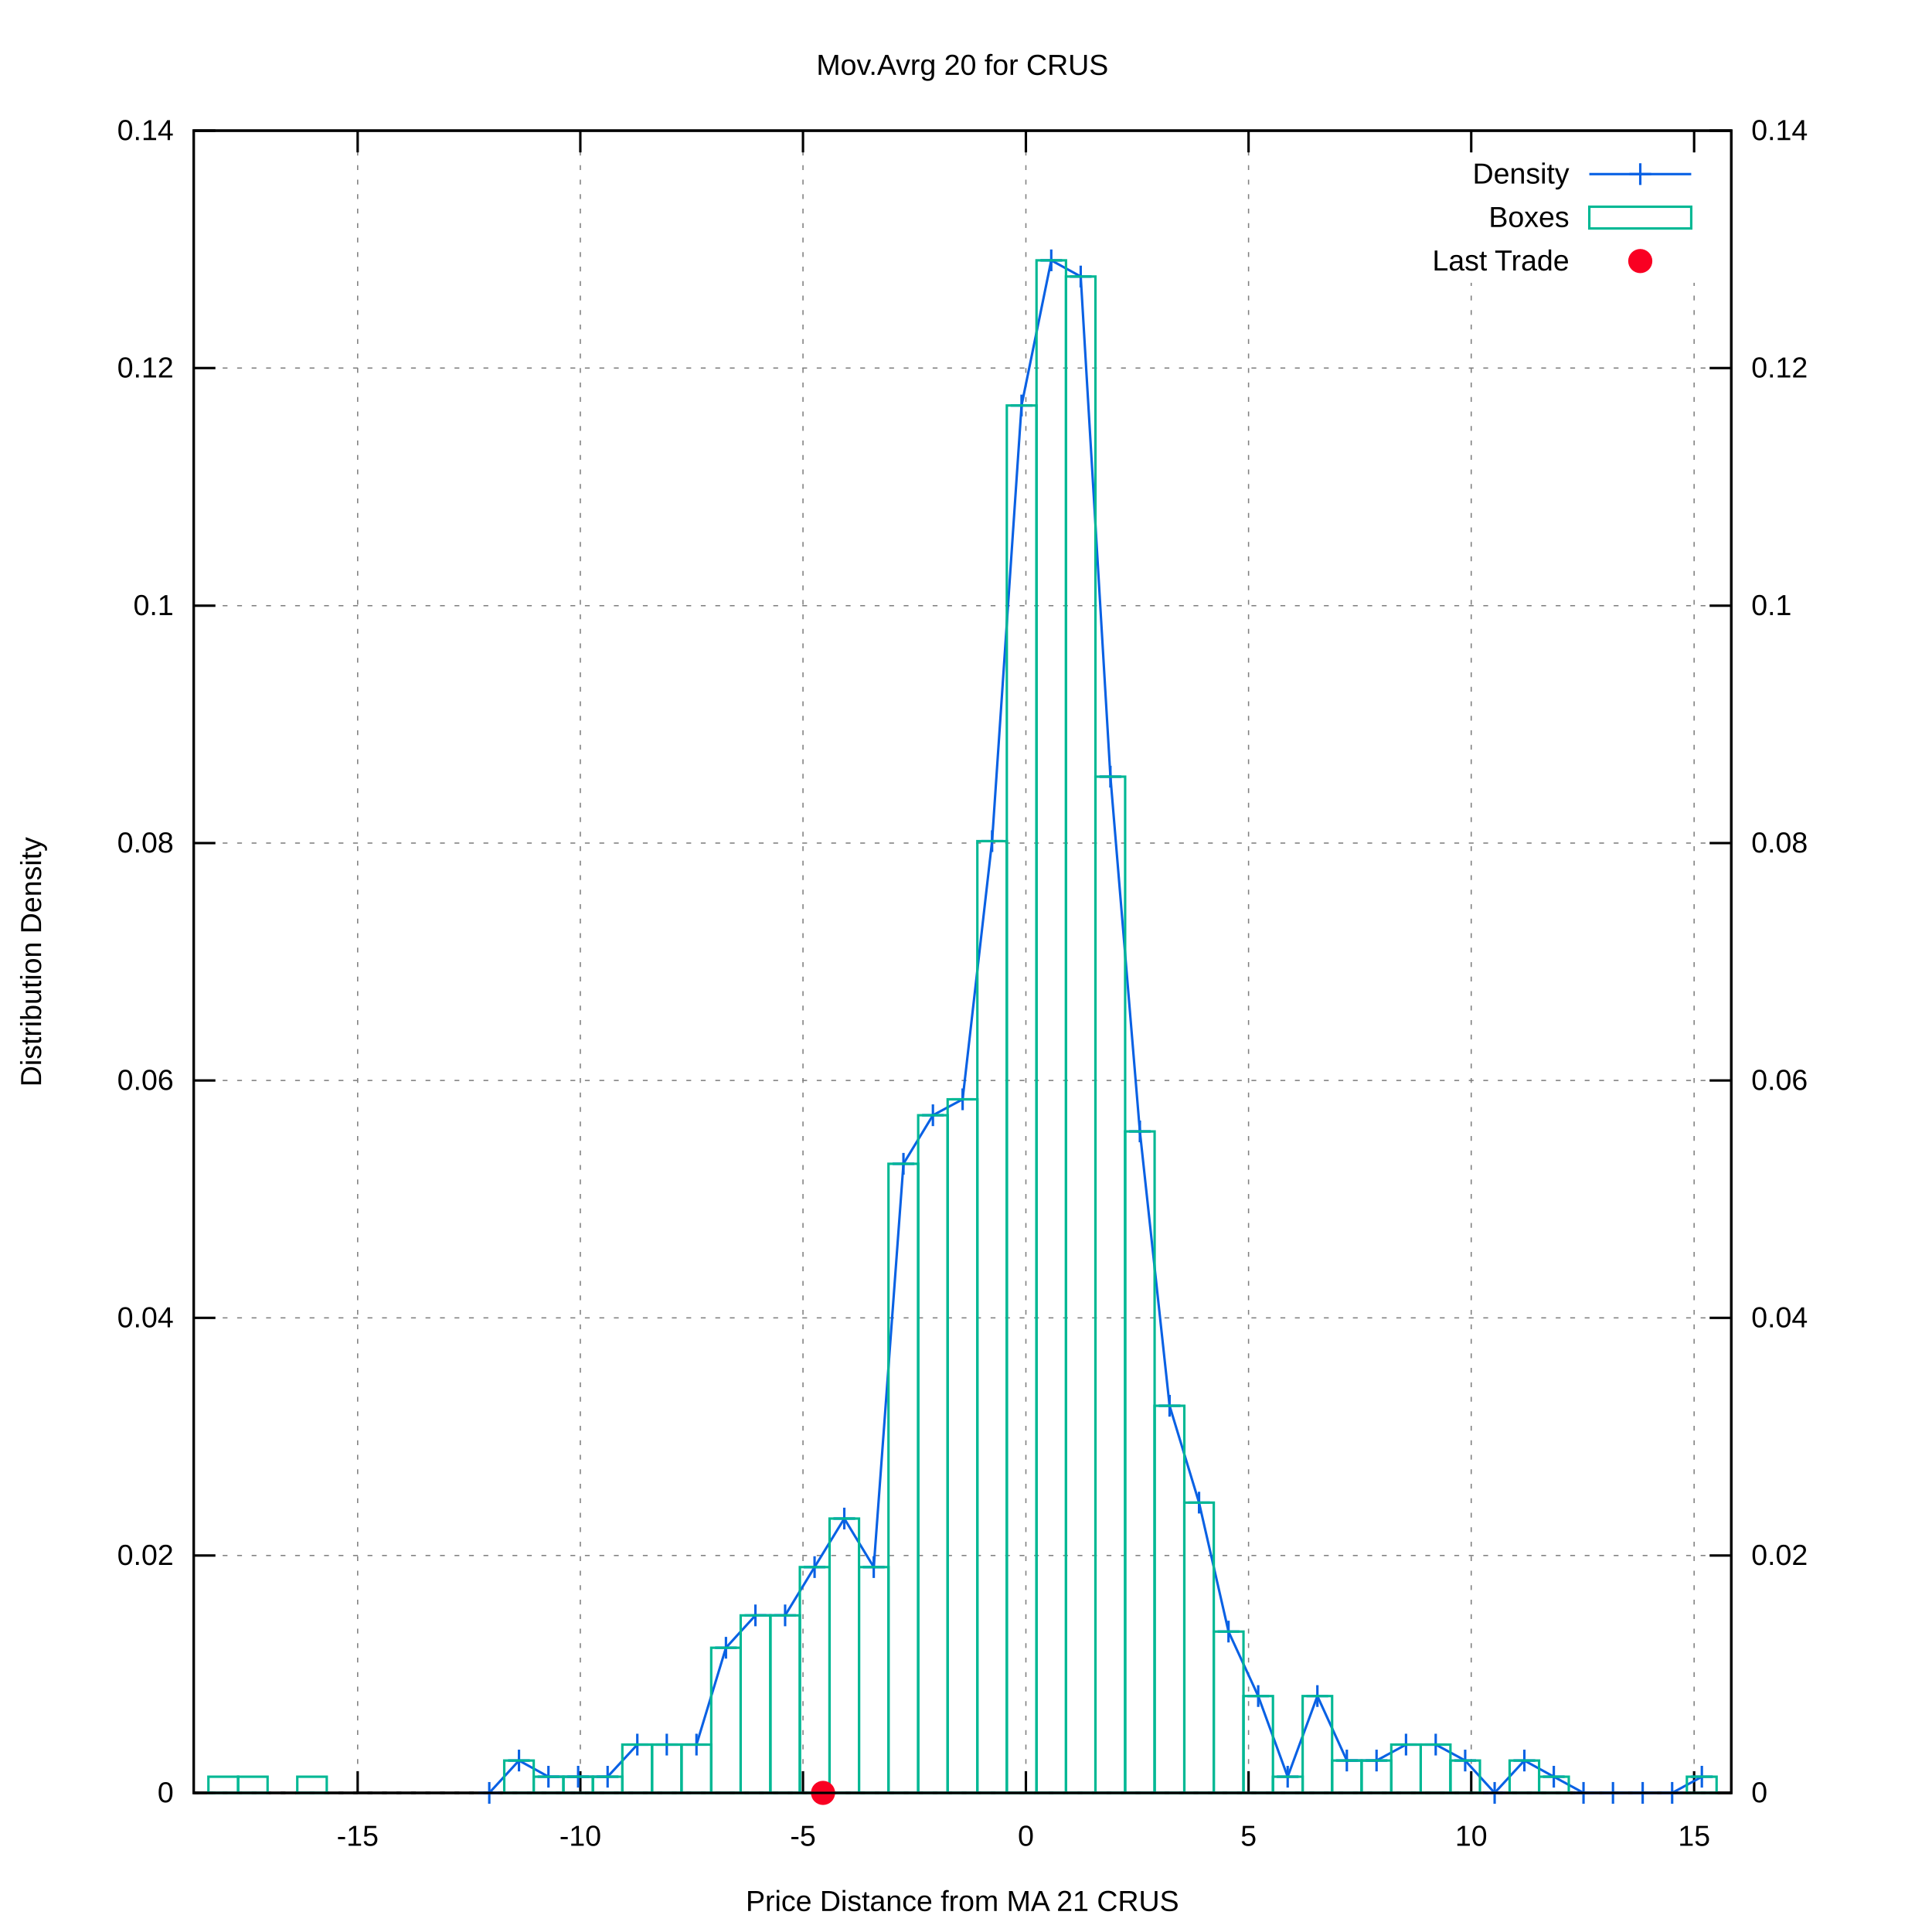
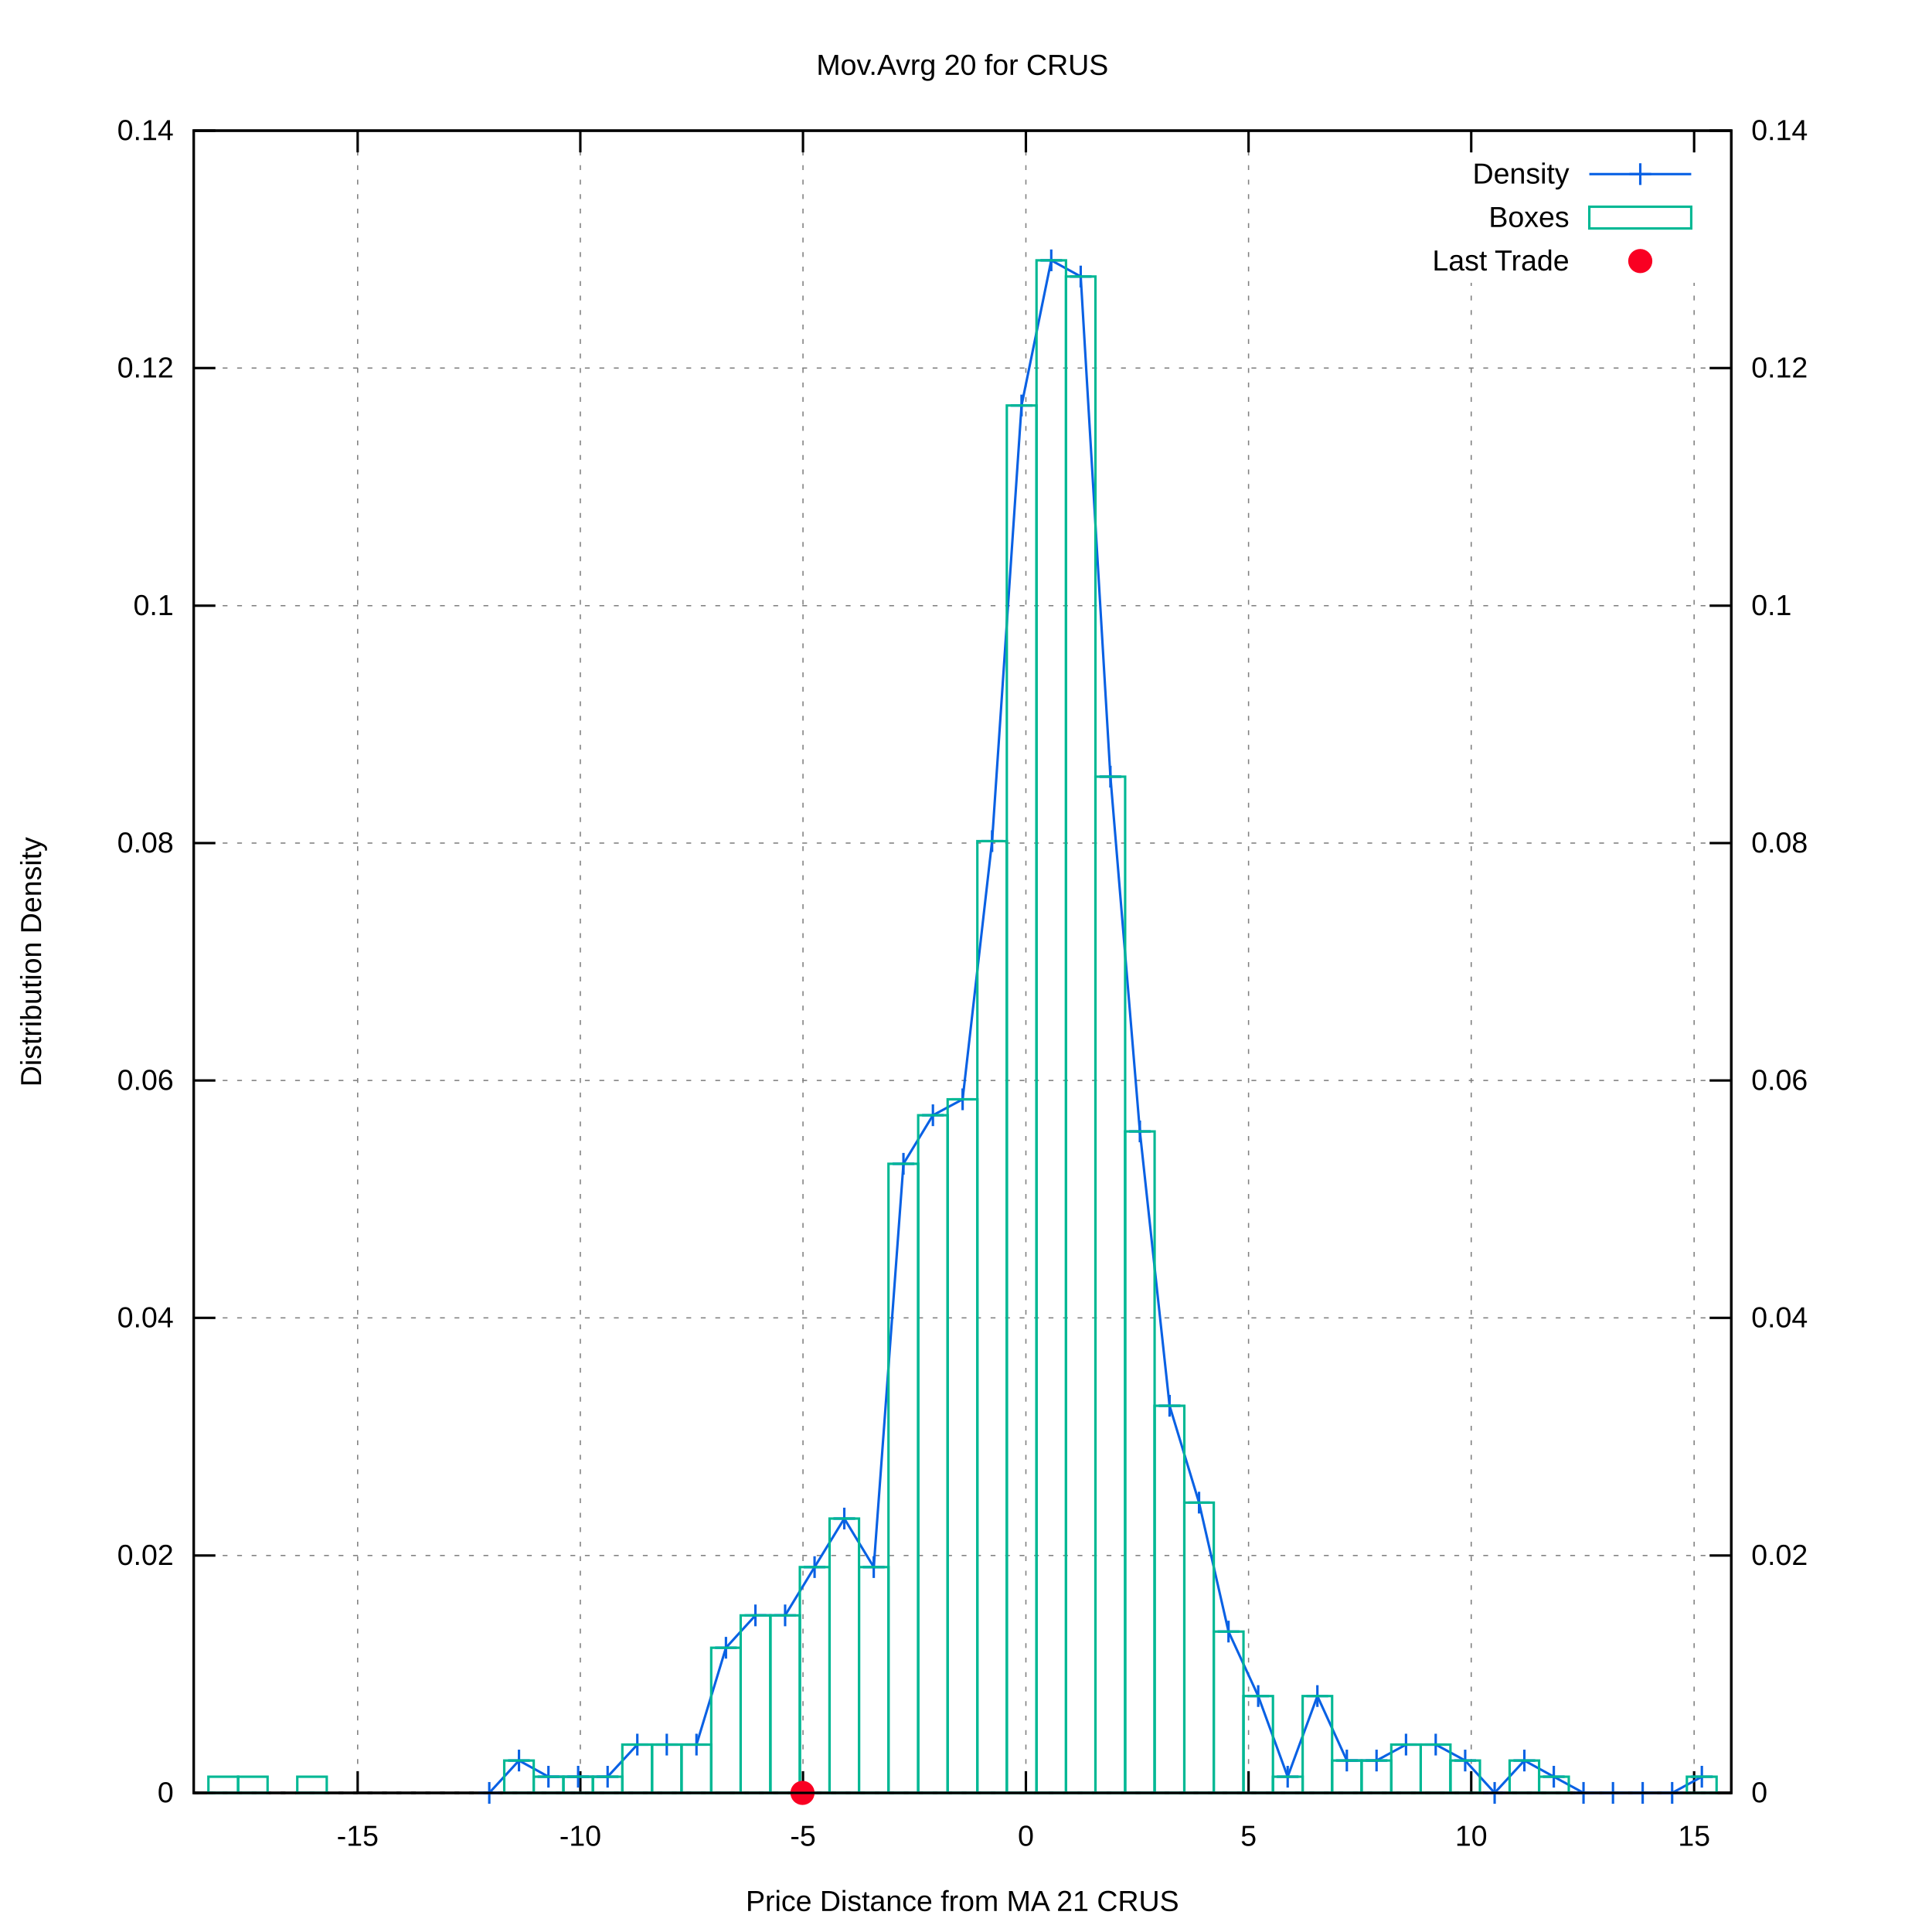
<svg xmlns="http://www.w3.org/2000/svg" xmlns:xlink="http://www.w3.org/1999/xlink" viewBox="0 0 800 800">
  <g id="gnuplot_canvas">
    <rect x="0" y="0" width="800" height="800" fill="#ffffff" />
    <defs>
      <circle id="gpDot" r="0.5" stroke-width="0.5" />
      <path id="gpPt0" stroke-width="0.222" stroke="currentColor" d="M-1,0 h2 M0,-1 v2" />
      <path id="gpPt1" stroke-width="0.222" stroke="currentColor" d="M-1,-1 L1,1 M1,-1 L-1,1" />
      <path id="gpPt2" stroke-width="0.222" stroke="currentColor" d="M-1,0 L1,0 M0,-1 L0,1 M-1,-1 L1,1 M-1,1 L1,-1" />
      <rect id="gpPt3" stroke-width="0.222" stroke="currentColor" x="-1" y="-1" width="2" height="2" />
      <rect id="gpPt4" stroke-width="0.222" stroke="currentColor" fill="currentColor" x="-1" y="-1" width="2" height="2" />
      <circle id="gpPt5" stroke-width="0.222" stroke="currentColor" cx="0" cy="0" r="1" />
      <use xlink:href="#gpPt5" id="gpPt6" fill="currentColor" stroke="none" />
      <path id="gpPt7" stroke-width="0.222" stroke="currentColor" d="M0,-1.33 L-1.33,0.67 L1.33,0.67 z" />
      <use xlink:href="#gpPt7" id="gpPt8" fill="currentColor" stroke="none" />
      <use xlink:href="#gpPt7" id="gpPt9" stroke="currentColor" transform="rotate(180)" />
      <use xlink:href="#gpPt9" id="gpPt10" fill="currentColor" stroke="none" />
      <use xlink:href="#gpPt3" id="gpPt11" stroke="currentColor" transform="rotate(45)" />
      <use xlink:href="#gpPt11" id="gpPt12" fill="currentColor" stroke="none" />
      <path id="gpPt13" stroke-width="0.222" stroke="currentColor" d="M0,1.330 L1.265,0.411 L0.782,-1.067 L-0.782,-1.076 L-1.265,0.411 z" />
      <use xlink:href="#gpPt13" id="gpPt14" fill="currentColor" stroke="none" />
      <filter id="textbox" filterUnits="objectBoundingBox" x="0" y="0" height="1" width="1">
        <feFlood flood-color="#FFFFFF" flood-opacity="1" result="bgnd" />
        <feComposite in="SourceGraphic" in2="bgnd" operator="atop" />
      </filter>
      <filter id="greybox" filterUnits="objectBoundingBox" x="0" y="0" height="1" width="1">
        <feFlood flood-color="lightgrey" flood-opacity="1" result="grey" />
        <feComposite in="SourceGraphic" in2="grey" operator="atop" />
      </filter>
    </defs>
    <g fill="none" color="#FFFFFF" stroke="black" stroke-width="1.00" stroke-linecap="butt" stroke-linejoin="miter">
</g>
    <g fill="none" color="black" stroke="currentColor" stroke-width="1.00" stroke-linecap="butt" stroke-linejoin="miter">
</g>
    <g fill="none" color="black" stroke="black" stroke-width="0.50" stroke-linecap="butt" stroke-linejoin="miter">
</g>
    <g fill="none" color="gray" stroke="currentColor" stroke-width="0.50" stroke-linecap="butt" stroke-linejoin="miter">
      <path stroke="gray" stroke-dasharray="2,4" class="gridline" d="M80.2,742.4 L716.9,742.4  " />
    </g>
    <g fill="none" color="gray" stroke="gray" stroke-width="1.00" stroke-linecap="butt" stroke-linejoin="miter">
</g>
    <g fill="none" color="black" stroke="currentColor" stroke-width="1.00" stroke-linecap="butt" stroke-linejoin="miter">
      <path stroke="black" d="M80.2,742.4 L89.2,742.4  " />
      <g transform="translate(71.9,746.3)" stroke="none" fill="black" font-family="arial" font-size="12.00" text-anchor="end">
        <text>
          <tspan font-family="arial"> 0</tspan>
        </text>
      </g>
    </g>
    <g fill="none" color="black" stroke="currentColor" stroke-width="1.00" stroke-linecap="butt" stroke-linejoin="miter">
</g>
    <g fill="none" color="black" stroke="black" stroke-width="0.50" stroke-linecap="butt" stroke-linejoin="miter">
</g>
    <g fill="none" color="gray" stroke="currentColor" stroke-width="0.50" stroke-linecap="butt" stroke-linejoin="miter">
      <path stroke="gray" stroke-dasharray="2,4" class="gridline" d="M80.2,644.1 L716.9,644.1  " />
    </g>
    <g fill="none" color="gray" stroke="gray" stroke-width="1.00" stroke-linecap="butt" stroke-linejoin="miter">
</g>
    <g fill="none" color="black" stroke="currentColor" stroke-width="1.00" stroke-linecap="butt" stroke-linejoin="miter">
      <path stroke="black" d="M80.2,644.1 L89.2,644.1  " />
      <g transform="translate(71.9,648.0)" stroke="none" fill="black" font-family="arial" font-size="12.00" text-anchor="end">
        <text>
          <tspan font-family="arial"> 0.02</tspan>
        </text>
      </g>
    </g>
    <g fill="none" color="black" stroke="currentColor" stroke-width="1.00" stroke-linecap="butt" stroke-linejoin="miter">
</g>
    <g fill="none" color="black" stroke="black" stroke-width="0.50" stroke-linecap="butt" stroke-linejoin="miter">
</g>
    <g fill="none" color="gray" stroke="currentColor" stroke-width="0.50" stroke-linecap="butt" stroke-linejoin="miter">
      <path stroke="gray" stroke-dasharray="2,4" class="gridline" d="M80.2,545.7 L716.9,545.7  " />
    </g>
    <g fill="none" color="gray" stroke="gray" stroke-width="1.00" stroke-linecap="butt" stroke-linejoin="miter">
</g>
    <g fill="none" color="black" stroke="currentColor" stroke-width="1.00" stroke-linecap="butt" stroke-linejoin="miter">
      <path stroke="black" d="M80.2,545.7 L89.2,545.7  " />
      <g transform="translate(71.9,549.6)" stroke="none" fill="black" font-family="arial" font-size="12.00" text-anchor="end">
        <text>
          <tspan font-family="arial"> 0.04</tspan>
        </text>
      </g>
    </g>
    <g fill="none" color="black" stroke="currentColor" stroke-width="1.00" stroke-linecap="butt" stroke-linejoin="miter">
</g>
    <g fill="none" color="black" stroke="black" stroke-width="0.50" stroke-linecap="butt" stroke-linejoin="miter">
</g>
    <g fill="none" color="gray" stroke="currentColor" stroke-width="0.50" stroke-linecap="butt" stroke-linejoin="miter">
      <path stroke="gray" stroke-dasharray="2,4" class="gridline" d="M80.2,447.4 L716.9,447.4  " />
    </g>
    <g fill="none" color="gray" stroke="gray" stroke-width="1.00" stroke-linecap="butt" stroke-linejoin="miter">
</g>
    <g fill="none" color="black" stroke="currentColor" stroke-width="1.00" stroke-linecap="butt" stroke-linejoin="miter">
      <path stroke="black" d="M80.2,447.4 L89.2,447.4  " />
      <g transform="translate(71.9,451.3)" stroke="none" fill="black" font-family="arial" font-size="12.00" text-anchor="end">
        <text>
          <tspan font-family="arial"> 0.06</tspan>
        </text>
      </g>
    </g>
    <g fill="none" color="black" stroke="currentColor" stroke-width="1.00" stroke-linecap="butt" stroke-linejoin="miter">
</g>
    <g fill="none" color="black" stroke="black" stroke-width="0.50" stroke-linecap="butt" stroke-linejoin="miter">
</g>
    <g fill="none" color="gray" stroke="currentColor" stroke-width="0.50" stroke-linecap="butt" stroke-linejoin="miter">
      <path stroke="gray" stroke-dasharray="2,4" class="gridline" d="M80.2,349.1 L716.9,349.1  " />
    </g>
    <g fill="none" color="gray" stroke="gray" stroke-width="1.00" stroke-linecap="butt" stroke-linejoin="miter">
</g>
    <g fill="none" color="black" stroke="currentColor" stroke-width="1.00" stroke-linecap="butt" stroke-linejoin="miter">
      <path stroke="black" d="M80.2,349.1 L89.2,349.1  " />
      <g transform="translate(71.9,353.0)" stroke="none" fill="black" font-family="arial" font-size="12.00" text-anchor="end">
        <text>
          <tspan font-family="arial"> 0.08</tspan>
        </text>
      </g>
    </g>
    <g fill="none" color="black" stroke="currentColor" stroke-width="1.00" stroke-linecap="butt" stroke-linejoin="miter">
</g>
    <g fill="none" color="black" stroke="black" stroke-width="0.50" stroke-linecap="butt" stroke-linejoin="miter">
</g>
    <g fill="none" color="gray" stroke="currentColor" stroke-width="0.50" stroke-linecap="butt" stroke-linejoin="miter">
      <path stroke="gray" stroke-dasharray="2,4" class="gridline" d="M80.2,250.8 L716.9,250.8  " />
    </g>
    <g fill="none" color="gray" stroke="gray" stroke-width="1.00" stroke-linecap="butt" stroke-linejoin="miter">
</g>
    <g fill="none" color="black" stroke="currentColor" stroke-width="1.00" stroke-linecap="butt" stroke-linejoin="miter">
      <path stroke="black" d="M80.2,250.8 L89.2,250.8  " />
      <g transform="translate(71.9,254.7)" stroke="none" fill="black" font-family="arial" font-size="12.00" text-anchor="end">
        <text>
          <tspan font-family="arial"> 0.1</tspan>
        </text>
      </g>
    </g>
    <g fill="none" color="black" stroke="currentColor" stroke-width="1.00" stroke-linecap="butt" stroke-linejoin="miter">
</g>
    <g fill="none" color="black" stroke="black" stroke-width="0.50" stroke-linecap="butt" stroke-linejoin="miter">
</g>
    <g fill="none" color="gray" stroke="currentColor" stroke-width="0.50" stroke-linecap="butt" stroke-linejoin="miter">
      <path stroke="gray" stroke-dasharray="2,4" class="gridline" d="M80.2,152.4 L716.9,152.4  " />
    </g>
    <g fill="none" color="gray" stroke="gray" stroke-width="1.00" stroke-linecap="butt" stroke-linejoin="miter">
</g>
    <g fill="none" color="black" stroke="currentColor" stroke-width="1.00" stroke-linecap="butt" stroke-linejoin="miter">
      <path stroke="black" d="M80.2,152.4 L89.2,152.4  " />
      <g transform="translate(71.9,156.3)" stroke="none" fill="black" font-family="arial" font-size="12.00" text-anchor="end">
        <text>
          <tspan font-family="arial"> 0.12</tspan>
        </text>
      </g>
    </g>
    <g fill="none" color="black" stroke="currentColor" stroke-width="1.00" stroke-linecap="butt" stroke-linejoin="miter">
</g>
    <g fill="none" color="black" stroke="black" stroke-width="0.50" stroke-linecap="butt" stroke-linejoin="miter">
</g>
    <g fill="none" color="gray" stroke="currentColor" stroke-width="0.50" stroke-linecap="butt" stroke-linejoin="miter">
      <path stroke="gray" stroke-dasharray="2,4" class="gridline" d="M80.2,54.1 L716.9,54.1  " />
    </g>
    <g fill="none" color="gray" stroke="gray" stroke-width="1.00" stroke-linecap="butt" stroke-linejoin="miter">
</g>
    <g fill="none" color="black" stroke="currentColor" stroke-width="1.00" stroke-linecap="butt" stroke-linejoin="miter">
      <path stroke="black" d="M80.2,54.1 L89.2,54.1  " />
      <g transform="translate(71.9,58.0)" stroke="none" fill="black" font-family="arial" font-size="12.00" text-anchor="end">
        <text>
          <tspan font-family="arial"> 0.14</tspan>
        </text>
      </g>
    </g>
    <g fill="none" color="black" stroke="currentColor" stroke-width="1.00" stroke-linecap="butt" stroke-linejoin="miter">
</g>
    <g fill="none" color="black" stroke="black" stroke-width="0.50" stroke-linecap="butt" stroke-linejoin="miter">
</g>
    <g fill="none" color="gray" stroke="currentColor" stroke-width="0.50" stroke-linecap="butt" stroke-linejoin="miter">
      <path stroke="gray" stroke-dasharray="2,4" class="gridline" d="M148.1,742.4 L148.1,54.1  " />
    </g>
    <g fill="none" color="gray" stroke="gray" stroke-width="1.00" stroke-linecap="butt" stroke-linejoin="miter">
</g>
    <g fill="none" color="black" stroke="currentColor" stroke-width="1.00" stroke-linecap="butt" stroke-linejoin="miter">
      <path stroke="black" d="M148.1,742.4 L148.1,733.4 M148.1,54.1 L148.1,63.1  " />
      <g transform="translate(148.1,764.3)" stroke="none" fill="black" font-family="arial" font-size="12.00" text-anchor="middle">
        <text>
          <tspan font-family="arial">-15</tspan>
        </text>
      </g>
    </g>
    <g fill="none" color="black" stroke="currentColor" stroke-width="1.00" stroke-linecap="butt" stroke-linejoin="miter">
</g>
    <g fill="none" color="black" stroke="black" stroke-width="0.50" stroke-linecap="butt" stroke-linejoin="miter">
</g>
    <g fill="none" color="gray" stroke="currentColor" stroke-width="0.50" stroke-linecap="butt" stroke-linejoin="miter">
      <path stroke="gray" stroke-dasharray="2,4" class="gridline" d="M240.3,742.4 L240.3,54.1  " />
    </g>
    <g fill="none" color="gray" stroke="gray" stroke-width="1.00" stroke-linecap="butt" stroke-linejoin="miter">
</g>
    <g fill="none" color="black" stroke="currentColor" stroke-width="1.00" stroke-linecap="butt" stroke-linejoin="miter">
      <path stroke="black" d="M240.3,742.4 L240.3,733.4 M240.3,54.1 L240.3,63.1  " />
      <g transform="translate(240.3,764.3)" stroke="none" fill="black" font-family="arial" font-size="12.00" text-anchor="middle">
        <text>
          <tspan font-family="arial">-10</tspan>
        </text>
      </g>
    </g>
    <g fill="none" color="black" stroke="currentColor" stroke-width="1.00" stroke-linecap="butt" stroke-linejoin="miter">
</g>
    <g fill="none" color="black" stroke="black" stroke-width="0.50" stroke-linecap="butt" stroke-linejoin="miter">
</g>
    <g fill="none" color="gray" stroke="currentColor" stroke-width="0.50" stroke-linecap="butt" stroke-linejoin="miter">
      <path stroke="gray" stroke-dasharray="2,4" class="gridline" d="M332.5,742.4 L332.5,54.1  " />
    </g>
    <g fill="none" color="gray" stroke="gray" stroke-width="1.00" stroke-linecap="butt" stroke-linejoin="miter">
</g>
    <g fill="none" color="black" stroke="currentColor" stroke-width="1.00" stroke-linecap="butt" stroke-linejoin="miter">
      <path stroke="black" d="M332.5,742.4 L332.5,733.4 M332.5,54.1 L332.5,63.1  " />
      <g transform="translate(332.5,764.3)" stroke="none" fill="black" font-family="arial" font-size="12.00" text-anchor="middle">
        <text>
          <tspan font-family="arial">-5</tspan>
        </text>
      </g>
    </g>
    <g fill="none" color="black" stroke="currentColor" stroke-width="1.00" stroke-linecap="butt" stroke-linejoin="miter">
</g>
    <g fill="none" color="black" stroke="black" stroke-width="0.50" stroke-linecap="butt" stroke-linejoin="miter">
</g>
    <g fill="none" color="gray" stroke="currentColor" stroke-width="0.50" stroke-linecap="butt" stroke-linejoin="miter">
      <path stroke="gray" stroke-dasharray="2,4" class="gridline" d="M424.8,742.4 L424.8,54.1  " />
    </g>
    <g fill="none" color="gray" stroke="gray" stroke-width="1.00" stroke-linecap="butt" stroke-linejoin="miter">
</g>
    <g fill="none" color="black" stroke="currentColor" stroke-width="1.00" stroke-linecap="butt" stroke-linejoin="miter">
      <path stroke="black" d="M424.8,742.4 L424.8,733.4 M424.8,54.1 L424.8,63.1  " />
      <g transform="translate(424.8,764.3)" stroke="none" fill="black" font-family="arial" font-size="12.00" text-anchor="middle">
        <text>
          <tspan font-family="arial"> 0</tspan>
        </text>
      </g>
    </g>
    <g fill="none" color="black" stroke="currentColor" stroke-width="1.00" stroke-linecap="butt" stroke-linejoin="miter">
</g>
    <g fill="none" color="black" stroke="black" stroke-width="0.50" stroke-linecap="butt" stroke-linejoin="miter">
</g>
    <g fill="none" color="gray" stroke="currentColor" stroke-width="0.50" stroke-linecap="butt" stroke-linejoin="miter">
      <path stroke="gray" stroke-dasharray="2,4" class="gridline" d="M517.0,742.4 L517.0,54.1  " />
    </g>
    <g fill="none" color="gray" stroke="gray" stroke-width="1.00" stroke-linecap="butt" stroke-linejoin="miter">
</g>
    <g fill="none" color="black" stroke="currentColor" stroke-width="1.00" stroke-linecap="butt" stroke-linejoin="miter">
      <path stroke="black" d="M517.0,742.4 L517.0,733.4 M517.0,54.1 L517.0,63.1  " />
      <g transform="translate(517.0,764.3)" stroke="none" fill="black" font-family="arial" font-size="12.00" text-anchor="middle">
        <text>
          <tspan font-family="arial"> 5</tspan>
        </text>
      </g>
    </g>
    <g fill="none" color="black" stroke="currentColor" stroke-width="1.00" stroke-linecap="butt" stroke-linejoin="miter">
</g>
    <g fill="none" color="black" stroke="black" stroke-width="0.50" stroke-linecap="butt" stroke-linejoin="miter">
</g>
    <g fill="none" color="gray" stroke="currentColor" stroke-width="0.50" stroke-linecap="butt" stroke-linejoin="miter">
      <path stroke="gray" stroke-dasharray="2,4" class="gridline" d="M609.2,742.4 L609.2,117.1 M609.2,63.1 L609.2,54.1  " />
    </g>
    <g fill="none" color="gray" stroke="gray" stroke-width="1.00" stroke-linecap="butt" stroke-linejoin="miter">
</g>
    <g fill="none" color="black" stroke="currentColor" stroke-width="1.00" stroke-linecap="butt" stroke-linejoin="miter">
      <path stroke="black" d="M609.2,742.4 L609.2,733.4 M609.2,54.1 L609.2,63.1  " />
      <g transform="translate(609.2,764.3)" stroke="none" fill="black" font-family="arial" font-size="12.00" text-anchor="middle">
        <text>
          <tspan font-family="arial"> 10</tspan>
        </text>
      </g>
    </g>
    <g fill="none" color="black" stroke="currentColor" stroke-width="1.00" stroke-linecap="butt" stroke-linejoin="miter">
</g>
    <g fill="none" color="black" stroke="black" stroke-width="0.50" stroke-linecap="butt" stroke-linejoin="miter">
</g>
    <g fill="none" color="gray" stroke="currentColor" stroke-width="0.50" stroke-linecap="butt" stroke-linejoin="miter">
      <path stroke="gray" stroke-dasharray="2,4" class="gridline" d="M701.5,742.4 L701.5,117.1 M701.5,63.1 L701.5,54.1  " />
    </g>
    <g fill="none" color="gray" stroke="gray" stroke-width="1.00" stroke-linecap="butt" stroke-linejoin="miter">
</g>
    <g fill="none" color="black" stroke="currentColor" stroke-width="1.00" stroke-linecap="butt" stroke-linejoin="miter">
      <path stroke="black" d="M701.5,742.4 L701.5,733.4 M701.5,54.1 L701.5,63.1  " />
      <g transform="translate(701.5,764.3)" stroke="none" fill="black" font-family="arial" font-size="12.00" text-anchor="middle">
        <text>
          <tspan font-family="arial"> 15</tspan>
        </text>
      </g>
    </g>
    <g fill="none" color="black" stroke="currentColor" stroke-width="1.00" stroke-linecap="butt" stroke-linejoin="miter">
      <path stroke="black" d="M716.9,742.4 L707.9,742.4  " />
      <g transform="translate(725.2,746.3)" stroke="none" fill="black" font-family="arial" font-size="12.00" text-anchor="start">
        <text>
          <tspan font-family="arial"> 0</tspan>
        </text>
      </g>
    </g>
    <g fill="none" color="black" stroke="currentColor" stroke-width="1.00" stroke-linecap="butt" stroke-linejoin="miter">
      <path stroke="black" d="M716.9,644.1 L707.9,644.1  " />
      <g transform="translate(725.2,648.0)" stroke="none" fill="black" font-family="arial" font-size="12.00" text-anchor="start">
        <text>
          <tspan font-family="arial"> 0.02</tspan>
        </text>
      </g>
    </g>
    <g fill="none" color="black" stroke="currentColor" stroke-width="1.00" stroke-linecap="butt" stroke-linejoin="miter">
      <path stroke="black" d="M716.9,545.7 L707.9,545.7  " />
      <g transform="translate(725.2,549.6)" stroke="none" fill="black" font-family="arial" font-size="12.00" text-anchor="start">
        <text>
          <tspan font-family="arial"> 0.04</tspan>
        </text>
      </g>
    </g>
    <g fill="none" color="black" stroke="currentColor" stroke-width="1.00" stroke-linecap="butt" stroke-linejoin="miter">
      <path stroke="black" d="M716.9,447.4 L707.9,447.4  " />
      <g transform="translate(725.2,451.3)" stroke="none" fill="black" font-family="arial" font-size="12.00" text-anchor="start">
        <text>
          <tspan font-family="arial"> 0.06</tspan>
        </text>
      </g>
    </g>
    <g fill="none" color="black" stroke="currentColor" stroke-width="1.00" stroke-linecap="butt" stroke-linejoin="miter">
      <path stroke="black" d="M716.9,349.1 L707.9,349.1  " />
      <g transform="translate(725.2,353.0)" stroke="none" fill="black" font-family="arial" font-size="12.00" text-anchor="start">
        <text>
          <tspan font-family="arial"> 0.08</tspan>
        </text>
      </g>
    </g>
    <g fill="none" color="black" stroke="currentColor" stroke-width="1.00" stroke-linecap="butt" stroke-linejoin="miter">
      <path stroke="black" d="M716.9,250.8 L707.9,250.8  " />
      <g transform="translate(725.2,254.7)" stroke="none" fill="black" font-family="arial" font-size="12.00" text-anchor="start">
        <text>
          <tspan font-family="arial"> 0.1</tspan>
        </text>
      </g>
    </g>
    <g fill="none" color="black" stroke="currentColor" stroke-width="1.00" stroke-linecap="butt" stroke-linejoin="miter">
      <path stroke="black" d="M716.9,152.4 L707.9,152.4  " />
      <g transform="translate(725.2,156.3)" stroke="none" fill="black" font-family="arial" font-size="12.00" text-anchor="start">
        <text>
          <tspan font-family="arial"> 0.12</tspan>
        </text>
      </g>
    </g>
    <g fill="none" color="black" stroke="currentColor" stroke-width="1.00" stroke-linecap="butt" stroke-linejoin="miter">
      <path stroke="black" d="M716.9,54.1 L707.9,54.1  " />
      <g transform="translate(725.2,58.0)" stroke="none" fill="black" font-family="arial" font-size="12.00" text-anchor="start">
        <text>
          <tspan font-family="arial"> 0.14</tspan>
        </text>
      </g>
    </g>
    <g fill="none" color="black" stroke="currentColor" stroke-width="1.00" stroke-linecap="butt" stroke-linejoin="miter">
</g>
    <g fill="none" color="gray" stroke="currentColor" stroke-width="1.00" stroke-linecap="butt" stroke-linejoin="miter">
      <path stroke="black" stroke-dasharray="2,4" d="M80.2,742.4 L716.9,742.4  " />
    </g>
    <g fill="none" color="black" stroke="currentColor" stroke-width="1.00" stroke-linecap="butt" stroke-linejoin="miter">
      <path stroke="black" d="M80.2,54.1 L80.2,742.4 L716.9,742.4 L716.9,54.1 L80.2,54.1 Z  " />
    </g>
    <g fill="none" color="black" stroke="currentColor" stroke-width="1.00" stroke-linecap="butt" stroke-linejoin="miter">
      <g transform="translate(17.0,398.3) rotate(270)" stroke="none" fill="black" font-family="arial" font-size="12.00" text-anchor="middle">
        <text>
          <tspan font-family="arial">Distribution Density</tspan>
        </text>
      </g>
    </g>
    <g fill="none" color="black" stroke="currentColor" stroke-width="1.00" stroke-linecap="butt" stroke-linejoin="miter">
      <g transform="translate(398.5,791.3)" stroke="none" fill="black" font-family="arial" font-size="12.00" text-anchor="middle">
        <text>
          <tspan font-family="arial">Price Distance from MA 21 CRUS</tspan>
        </text>
      </g>
    </g>
    <g fill="none" color="black" stroke="currentColor" stroke-width="1.00" stroke-linecap="butt" stroke-linejoin="miter">
      <g transform="translate(398.5,31.0)" stroke="none" fill="black" font-family="arial" font-size="12.00" text-anchor="middle">
        <text>
          <tspan font-family="arial">Mov.Avrg 20 for CRUS </tspan>
        </text>
      </g>
    </g>
    <g id="gnuplot_plot_1">
      <g fill="none" color="black" stroke="currentColor" stroke-width="1.00" stroke-linecap="butt" stroke-linejoin="miter">
        <g transform="translate(649.8,76.0)" stroke="none" fill="black" font-family="arial" font-size="12.00" text-anchor="end">
          <text>
            <tspan font-family="arial">Density</tspan>
          </text>
        </g>
      </g>
      <g fill="none" color="black" stroke="currentColor" stroke-width="1.00" stroke-linecap="butt" stroke-linejoin="miter">
        <path stroke="rgb(  9,  97, 228)" d="M658.1,72.1 L700.3,72.1 M202.6,742.4 L214.9,729.0 L227.1,735.7 L239.4,735.7 L251.6,735.7 L263.9,722.4   L276.1,722.4 L288.4,722.4 L300.6,682.3 L312.8,668.9 L325.1,668.9 L337.3,648.9 L349.6,628.8 L361.8,648.9   L374.1,481.9 L386.3,461.8 L398.6,455.2 L410.8,348.3 L423.0,167.9 L435.3,107.8 L447.5,114.5 L459.8,321.6   L472.0,468.5 L484.3,582.1 L496.5,622.2 L508.7,675.6 L521.0,702.3 L533.2,735.7 L545.5,702.3 L557.7,729.0   L570.0,729.0 L582.2,722.4 L594.5,722.4 L606.7,729.0 L618.9,742.4 L631.2,729.0 L643.4,735.7 L655.7,742.4   L667.9,742.4 L680.2,742.4 L692.4,742.4 L704.7,735.7  " />
        <use xlink:href="#gpPt0" transform="translate(202.6,742.4) scale(4.50)" color="rgb(  9,  97, 228)" />
        <use xlink:href="#gpPt0" transform="translate(214.9,729.0) scale(4.50)" color="rgb(  9,  97, 228)" />
        <use xlink:href="#gpPt0" transform="translate(227.1,735.7) scale(4.50)" color="rgb(  9,  97, 228)" />
        <use xlink:href="#gpPt0" transform="translate(239.4,735.7) scale(4.50)" color="rgb(  9,  97, 228)" />
        <use xlink:href="#gpPt0" transform="translate(251.6,735.7) scale(4.50)" color="rgb(  9,  97, 228)" />
        <use xlink:href="#gpPt0" transform="translate(263.9,722.4) scale(4.50)" color="rgb(  9,  97, 228)" />
        <use xlink:href="#gpPt0" transform="translate(276.1,722.4) scale(4.50)" color="rgb(  9,  97, 228)" />
        <use xlink:href="#gpPt0" transform="translate(288.4,722.4) scale(4.50)" color="rgb(  9,  97, 228)" />
        <use xlink:href="#gpPt0" transform="translate(300.6,682.3) scale(4.50)" color="rgb(  9,  97, 228)" />
        <use xlink:href="#gpPt0" transform="translate(312.8,668.9) scale(4.50)" color="rgb(  9,  97, 228)" />
        <use xlink:href="#gpPt0" transform="translate(325.1,668.9) scale(4.50)" color="rgb(  9,  97, 228)" />
        <use xlink:href="#gpPt0" transform="translate(337.3,648.9) scale(4.50)" color="rgb(  9,  97, 228)" />
        <use xlink:href="#gpPt0" transform="translate(349.6,628.8) scale(4.50)" color="rgb(  9,  97, 228)" />
        <use xlink:href="#gpPt0" transform="translate(361.8,648.9) scale(4.50)" color="rgb(  9,  97, 228)" />
        <use xlink:href="#gpPt0" transform="translate(374.1,481.9) scale(4.50)" color="rgb(  9,  97, 228)" />
        <use xlink:href="#gpPt0" transform="translate(386.3,461.8) scale(4.50)" color="rgb(  9,  97, 228)" />
        <use xlink:href="#gpPt0" transform="translate(398.6,455.2) scale(4.50)" color="rgb(  9,  97, 228)" />
        <use xlink:href="#gpPt0" transform="translate(410.8,348.3) scale(4.50)" color="rgb(  9,  97, 228)" />
        <use xlink:href="#gpPt0" transform="translate(423.0,167.9) scale(4.50)" color="rgb(  9,  97, 228)" />
        <use xlink:href="#gpPt0" transform="translate(435.3,107.8) scale(4.50)" color="rgb(  9,  97, 228)" />
        <use xlink:href="#gpPt0" transform="translate(447.5,114.5) scale(4.50)" color="rgb(  9,  97, 228)" />
        <use xlink:href="#gpPt0" transform="translate(459.8,321.6) scale(4.50)" color="rgb(  9,  97, 228)" />
        <use xlink:href="#gpPt0" transform="translate(472.0,468.5) scale(4.50)" color="rgb(  9,  97, 228)" />
        <use xlink:href="#gpPt0" transform="translate(484.3,582.1) scale(4.50)" color="rgb(  9,  97, 228)" />
        <use xlink:href="#gpPt0" transform="translate(496.5,622.2) scale(4.50)" color="rgb(  9,  97, 228)" />
        <use xlink:href="#gpPt0" transform="translate(508.7,675.6) scale(4.50)" color="rgb(  9,  97, 228)" />
        <use xlink:href="#gpPt0" transform="translate(521.0,702.3) scale(4.50)" color="rgb(  9,  97, 228)" />
        <use xlink:href="#gpPt0" transform="translate(533.2,735.7) scale(4.50)" color="rgb(  9,  97, 228)" />
        <use xlink:href="#gpPt0" transform="translate(545.5,702.3) scale(4.50)" color="rgb(  9,  97, 228)" />
        <use xlink:href="#gpPt0" transform="translate(557.7,729.0) scale(4.50)" color="rgb(  9,  97, 228)" />
        <use xlink:href="#gpPt0" transform="translate(570.0,729.0) scale(4.50)" color="rgb(  9,  97, 228)" />
        <use xlink:href="#gpPt0" transform="translate(582.2,722.4) scale(4.50)" color="rgb(  9,  97, 228)" />
        <use xlink:href="#gpPt0" transform="translate(594.5,722.4) scale(4.50)" color="rgb(  9,  97, 228)" />
        <use xlink:href="#gpPt0" transform="translate(606.7,729.0) scale(4.50)" color="rgb(  9,  97, 228)" />
        <use xlink:href="#gpPt0" transform="translate(618.9,742.4) scale(4.50)" color="rgb(  9,  97, 228)" />
        <use xlink:href="#gpPt0" transform="translate(631.2,729.0) scale(4.50)" color="rgb(  9,  97, 228)" />
        <use xlink:href="#gpPt0" transform="translate(643.4,735.7) scale(4.50)" color="rgb(  9,  97, 228)" />
        <use xlink:href="#gpPt0" transform="translate(655.7,742.4) scale(4.50)" color="rgb(  9,  97, 228)" />
        <use xlink:href="#gpPt0" transform="translate(667.9,742.4) scale(4.50)" color="rgb(  9,  97, 228)" />
        <use xlink:href="#gpPt0" transform="translate(680.2,742.4) scale(4.50)" color="rgb(  9,  97, 228)" />
        <use xlink:href="#gpPt0" transform="translate(692.4,742.4) scale(4.50)" color="rgb(  9,  97, 228)" />
        <use xlink:href="#gpPt0" transform="translate(704.7,735.7) scale(4.50)" color="rgb(  9,  97, 228)" />
        <use xlink:href="#gpPt0" transform="translate(679.2,72.1) scale(4.50)" color="rgb(  9,  97, 228)" />
      </g>
    </g>
    <g id="gnuplot_plot_2">
      <g fill="none" color="black" stroke="currentColor" stroke-width="1.00" stroke-linecap="butt" stroke-linejoin="miter">
        <g transform="translate(649.8,94.0)" stroke="none" fill="black" font-family="arial" font-size="12.00" text-anchor="end">
          <text>
            <tspan font-family="arial">Boxes</tspan>
          </text>
        </g>
      </g>
      <g fill="none" color="black" stroke="currentColor" stroke-width="1.00" stroke-linecap="butt" stroke-linejoin="miter">
        <path stroke="rgb(  0, 184, 148)" d="M658.1,94.6 L700.3,94.6 L700.3,85.6 L658.1,85.6 L658.1,94.6 Z  " />
        <path stroke="rgb(  0, 184, 148)" d="M86.3,742.4 L86.3,735.7 L98.6,735.7 L98.6,742.4 L86.3,742.4 Z  " />
        <path stroke="rgb(  0, 184, 148)" d="M98.6,742.4 L98.6,735.7 L110.8,735.7 L110.8,742.4 L98.6,742.4 Z  " />
        <path stroke="rgb(  0, 184, 148)" d="M123.1,742.4 L123.1,735.7 L135.3,735.7 L135.3,742.4 L123.1,742.4 Z  " />
        <path stroke="rgb(  0, 184, 148)" d="M208.8,742.4 L208.8,729.0 L221.0,729.0 L221.0,742.4 L208.8,742.4 Z  " />
        <path stroke="rgb(  0, 184, 148)" d="M221.0,742.4 L221.0,735.7 L233.3,735.7 L233.3,742.4 L221.0,742.4 Z  " />
        <path stroke="rgb(  0, 184, 148)" d="M233.3,742.4 L233.3,735.7 L245.5,735.7 L245.5,742.4 L233.3,742.4 Z  " />
        <path stroke="rgb(  0, 184, 148)" d="M245.5,742.4 L245.5,735.7 L257.7,735.7 L257.7,742.4 L245.5,742.4 Z  " />
        <path stroke="rgb(  0, 184, 148)" d="M257.7,742.4 L257.7,722.4 L270.0,722.4 L270.0,742.4 L257.7,742.4 Z  " />
        <path stroke="rgb(  0, 184, 148)" d="M270.0,742.4 L270.0,722.4 L282.2,722.4 L282.2,742.4 L270.0,742.4 Z  " />
        <path stroke="rgb(  0, 184, 148)" d="M282.2,742.4 L282.2,722.4 L294.5,722.4 L294.5,742.4 L282.2,742.4 Z  " />
        <path stroke="rgb(  0, 184, 148)" d="M294.5,742.4 L294.5,682.3 L306.7,682.3 L306.7,742.4 L294.5,742.4 Z  " />
        <path stroke="rgb(  0, 184, 148)" d="M306.7,742.4 L306.7,668.9 L319.0,668.9 L319.0,742.4 L306.7,742.4 Z  " />
        <path stroke="rgb(  0, 184, 148)" d="M319.0,742.4 L319.0,668.9 L331.2,668.9 L331.2,742.4 L319.0,742.4 Z  " />
        <path stroke="rgb(  0, 184, 148)" d="M331.2,742.4 L331.2,648.9 L343.5,648.9 L343.5,742.4 L331.2,742.4 Z  " />
        <path stroke="rgb(  0, 184, 148)" d="M343.5,742.4 L343.5,628.8 L355.7,628.8 L355.7,742.4 L343.5,742.4 Z  " />
        <path stroke="rgb(  0, 184, 148)" d="M355.7,742.4 L355.7,648.9 L367.9,648.9 L367.9,742.4 L355.7,742.4 Z  " />
        <path stroke="rgb(  0, 184, 148)" d="M367.9,742.4 L367.9,481.9 L380.2,481.9 L380.2,742.4 L367.9,742.4 Z  " />
        <path stroke="rgb(  0, 184, 148)" d="M380.2,742.4 L380.2,461.8 L392.4,461.8 L392.4,742.4 L380.2,742.4 Z  " />
        <path stroke="rgb(  0, 184, 148)" d="M392.4,742.4 L392.4,455.2 L404.7,455.2 L404.7,742.4 L392.4,742.4 Z  " />
        <path stroke="rgb(  0, 184, 148)" d="M404.7,742.4 L404.7,348.3 L416.9,348.3 L416.9,742.4 L404.7,742.4 Z  " />
        <path stroke="rgb(  0, 184, 148)" d="M416.9,742.4 L416.9,167.9 L429.2,167.9 L429.2,742.4 L416.9,742.4 Z  " />
        <path stroke="rgb(  0, 184, 148)" d="M429.2,742.4 L429.2,107.8 L441.4,107.8 L441.4,742.4 L429.2,742.4 Z  " />
        <path stroke="rgb(  0, 184, 148)" d="M441.4,742.4 L441.4,114.5 L453.6,114.5 L453.6,742.4 L441.4,742.4 Z  " />
        <path stroke="rgb(  0, 184, 148)" d="M453.6,742.4 L453.6,321.6 L465.9,321.6 L465.9,742.4 L453.6,742.4 Z  " />
        <path stroke="rgb(  0, 184, 148)" d="M465.9,742.4 L465.9,468.5 L478.1,468.5 L478.1,742.4 L465.9,742.4 Z  " />
        <path stroke="rgb(  0, 184, 148)" d="M478.1,742.4 L478.1,582.1 L490.4,582.1 L490.4,742.4 L478.1,742.4 Z  " />
        <path stroke="rgb(  0, 184, 148)" d="M490.4,742.4 L490.4,622.2 L502.6,622.2 L502.6,742.4 L490.4,742.4 Z  " />
        <path stroke="rgb(  0, 184, 148)" d="M502.6,742.4 L502.6,675.6 L514.9,675.6 L514.9,742.4 L502.6,742.4 Z  " />
        <path stroke="rgb(  0, 184, 148)" d="M514.9,742.4 L514.9,702.3 L527.1,702.3 L527.1,742.4 L514.9,742.4 Z  " />
        <path stroke="rgb(  0, 184, 148)" d="M527.1,742.4 L527.1,735.7 L539.4,735.7 L539.4,742.4 L527.1,742.4 Z  " />
        <path stroke="rgb(  0, 184, 148)" d="M539.4,742.4 L539.4,702.3 L551.6,702.3 L551.6,742.4 L539.4,742.4 Z  " />
        <path stroke="rgb(  0, 184, 148)" d="M551.6,742.4 L551.6,729.0 L563.8,729.0 L563.8,742.4 L551.6,742.4 Z  " />
        <path stroke="rgb(  0, 184, 148)" d="M563.8,742.4 L563.8,729.0 L576.1,729.0 L576.1,742.4 L563.8,742.4 Z  " />
        <path stroke="rgb(  0, 184, 148)" d="M576.1,742.4 L576.1,722.4 L588.3,722.4 L588.3,742.4 L576.1,742.4 Z  " />
        <path stroke="rgb(  0, 184, 148)" d="M588.3,742.4 L588.3,722.4 L600.6,722.4 L600.6,742.4 L588.3,742.4 Z  " />
        <path stroke="rgb(  0, 184, 148)" d="M600.6,742.4 L600.6,729.0 L612.8,729.0 L612.8,742.4 L600.6,742.4 Z  " />
        <path stroke="rgb(  0, 184, 148)" d="M625.1,742.4 L625.1,729.0 L637.3,729.0 L637.3,742.4 L625.1,742.4 Z  " />
        <path stroke="rgb(  0, 184, 148)" d="M637.3,742.4 L637.3,735.7 L649.6,735.7 L649.6,742.4 L637.3,742.4 Z  " />
        <path stroke="rgb(  0, 184, 148)" d="M698.5,742.4 L698.5,735.7 L710.8,735.7 L710.8,742.4 L698.5,742.4 Z  " />
      </g>
    </g>
    <g id="gnuplot_plot_3">
      <g fill="none" color="black" stroke="currentColor" stroke-width="1.00" stroke-linecap="butt" stroke-linejoin="miter">
        <g transform="translate(649.8,112.0)" stroke="none" fill="black" font-family="arial" font-size="12.00" text-anchor="end">
          <text>
            <tspan font-family="arial">Last Trade</tspan>
          </text>
        </g>
      </g>
      <g fill="none" color="black" stroke="currentColor" stroke-width="1.00" stroke-linecap="butt" stroke-linejoin="miter">
-         <use xlink:href="#gpPt6" transform="translate(340.8,742.4) scale(4.50)" color="rgb(249,   0,  34)" />
+         <use xlink:href="#gpPt6" transform="translate(332.3,742.4) scale(4.50)" color="rgb(249,   0,  34)" />
        <use xlink:href="#gpPt6" transform="translate(679.2,108.1) scale(4.50)" color="rgb(249,   0,  34)" />
      </g>
    </g>
    <g fill="none" color="#FFFFFF" stroke="rgb(249,   0,  34)" stroke-width="2.00" stroke-linecap="butt" stroke-linejoin="miter">
</g>
    <g fill="none" color="black" stroke="currentColor" stroke-width="2.00" stroke-linecap="butt" stroke-linejoin="miter">
</g>
    <g fill="none" color="black" stroke="black" stroke-width="1.00" stroke-linecap="butt" stroke-linejoin="miter">
</g>
    <g fill="none" color="black" stroke="currentColor" stroke-width="1.00" stroke-linecap="butt" stroke-linejoin="miter">
      <path stroke="black" d="M80.2,54.1 L80.2,742.4 L716.9,742.4 L716.9,54.1 L80.2,54.1 Z  " />
    </g>
    <g fill="none" color="black" stroke="currentColor" stroke-width="1.00" stroke-linecap="butt" stroke-linejoin="miter">
</g>
  </g>
</svg>
